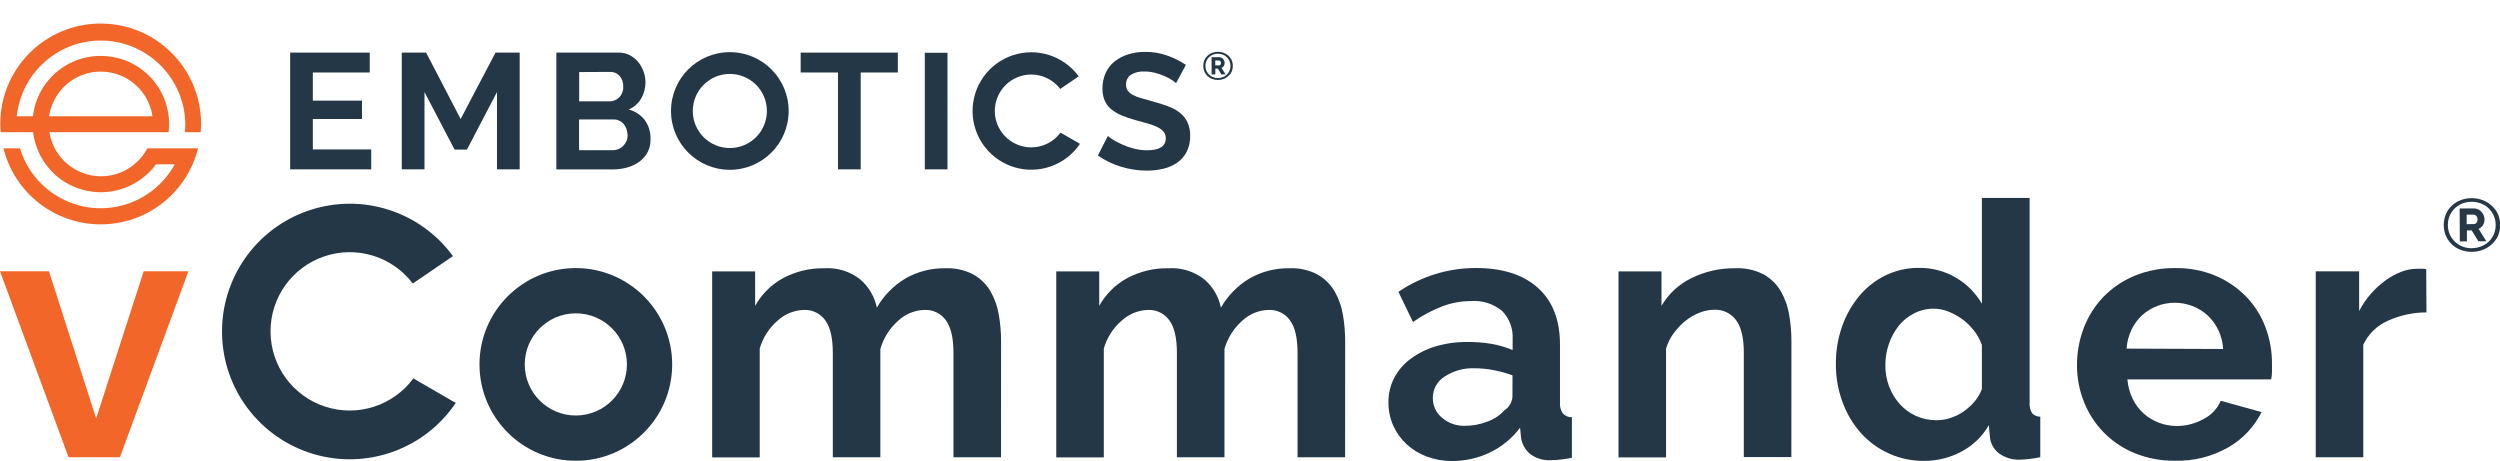
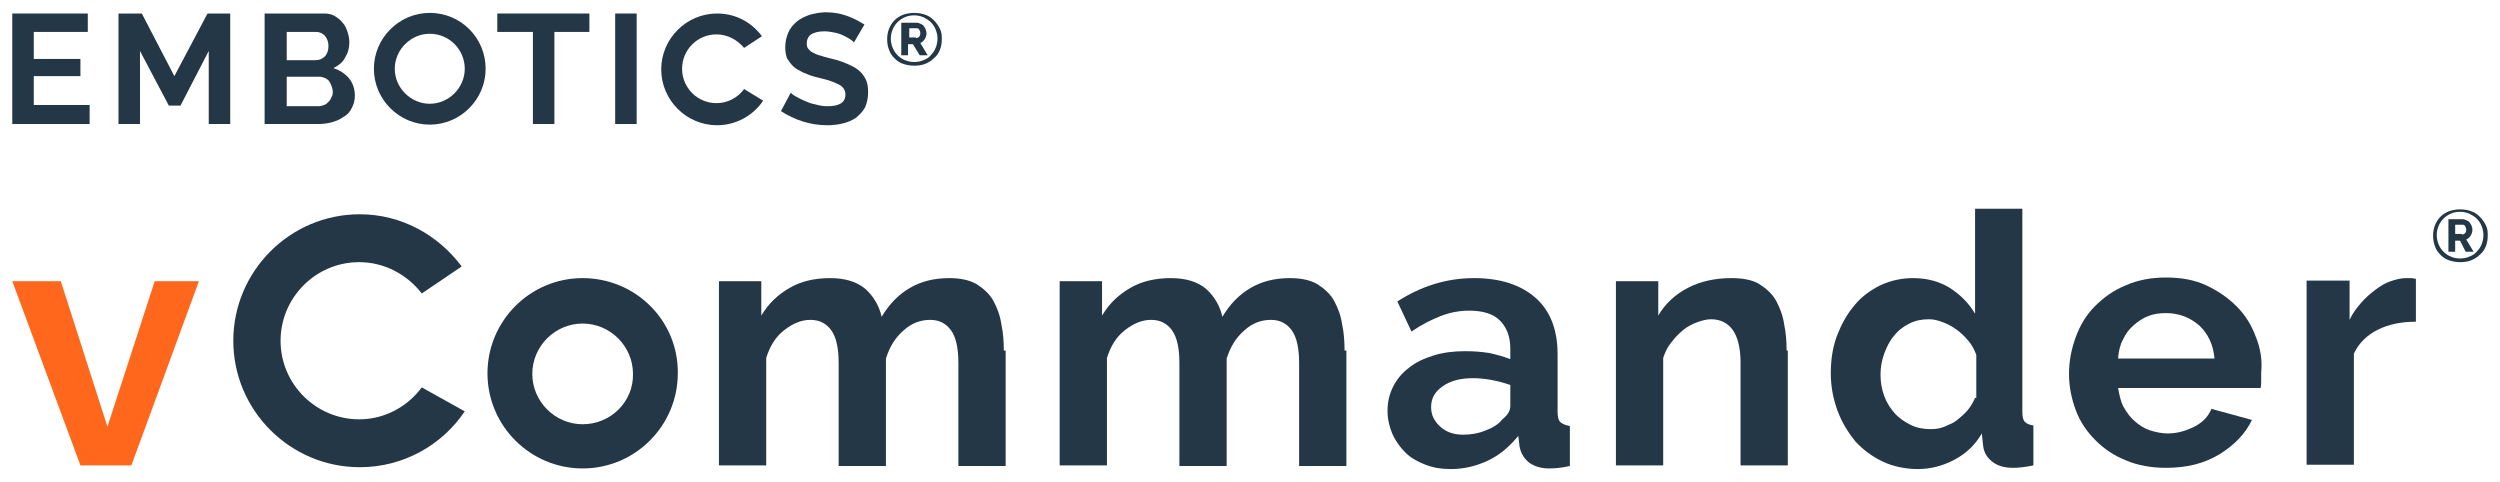
- <svg xmlns="http://www.w3.org/2000/svg" id="Layer_1" data-name="Layer 1" viewBox="0 0 403.24 74.32" version="1.1">
-   <defs id="defs47">
-     <pattern y="0" x="0" height="6" width="6" patternUnits="userSpaceOnUse" id="EMFhbasepattern" />
-   </defs>
-   <polygon points="23.18 43.75 15.51 67.5 7.9 43.75 0 43.75 11.05 73.74 19.35 73.74 30.39 43.75 23.18 43.75" style="fill:#f26729" id="polygon22" />
-   <path d="M591.67,312.25a3.17,3.17,0,0,0-.6-.06h-.94a7,7,0,0,0-2.49.49,10.9,10.9,0,0,0-2.55,1.4,14.47,14.47,0,0,0-2.35,2.15,13.61,13.61,0,0,0-1.89,2.78v-6.41h-7v30h7.67V324.44a7.87,7.87,0,0,1,3.95-3.86,15.12,15.12,0,0,1,6.24-1.35Z" transform="translate(-200.33 -268.84)" style="fill:#243746" id="path24" />
-   <path d="M565.75,321.64a14.36,14.36,0,0,0-3.09-4.92,15.07,15.07,0,0,0-4.92-3.38,16.26,16.26,0,0,0-6.55-1.26,16.67,16.67,0,0,0-6.61,1.26,15,15,0,0,0-5,3.41,14.74,14.74,0,0,0-3.15,5,16.71,16.71,0,0,0-1.09,6,15.79,15.79,0,0,0,1.12,5.9,14.72,14.72,0,0,0,8.16,8.27,16.64,16.64,0,0,0,6.53,1.23,16.41,16.41,0,0,0,8.67-2.2,13.38,13.38,0,0,0,5.29-5.64l-6.58-1.83a5.9,5.9,0,0,1-2.78,2.95,8.84,8.84,0,0,1-4.32,1.12,8.08,8.08,0,0,1-2.86-.52,7.71,7.71,0,0,1-4.24-3.84,8.9,8.9,0,0,1-.86-3.15h23.18a5.82,5.82,0,0,0,.14-1.14q0-.69,0-1.43A16.39,16.39,0,0,0,565.75,321.64Zm-22.41,3.43a8.27,8.27,0,0,1,.77-3,7.86,7.86,0,0,1,1.69-2.35,7.91,7.91,0,0,1,10.62,0,8,8,0,0,1,2.49,5.41Z" transform="translate(-200.33 -268.84)" style="fill:#243746" id="path26" />
-   <path d="M528.1,335.49a2.84,2.84,0,0,1-.4-1.72v-33H520v17.06a11.61,11.61,0,0,0-4.15-4.18,11.38,11.38,0,0,0-6-1.6,12.09,12.09,0,0,0-5.38,1.2,12.81,12.81,0,0,0-4.24,3.32,15.92,15.92,0,0,0-2.78,4.92,17.91,17.91,0,0,0-1,6.07,17.27,17.27,0,0,0,1.06,6.1,15.5,15.5,0,0,0,2.95,5,13.54,13.54,0,0,0,10.25,4.52,12.77,12.77,0,0,0,5.92-1.46,10.88,10.88,0,0,0,4.49-4.32l.17,1.89a3.78,3.78,0,0,0,1.49,2.69,5.32,5.32,0,0,0,3.38,1,17.49,17.49,0,0,0,3.26-.4v-6.53A1.78,1.78,0,0,1,528.1,335.49ZM520,331.59a6.66,6.66,0,0,1-1.17,2,9.27,9.27,0,0,1-1.75,1.6,7.87,7.87,0,0,1-2.12,1.06,7.2,7.2,0,0,1-2.23.37,8,8,0,0,1-3.35-.69,7.82,7.82,0,0,1-2.6-1.89,9.09,9.09,0,0,1-1.72-2.8,9.47,9.47,0,0,1-.63-3.49,10.46,10.46,0,0,1,.57-3.43,9.77,9.77,0,0,1,1.6-2.95,7.54,7.54,0,0,1,2.49-2,6.89,6.89,0,0,1,3.18-.74,6.34,6.34,0,0,1,2.32.46,9.9,9.9,0,0,1,2.23,1.23,9.53,9.53,0,0,1,1.89,1.83,8.39,8.39,0,0,1,1.29,2.32Z" transform="translate(-200.33 -268.84)" style="fill:#243746" id="path28" />
-   <path d="M489.28,323.87a24.77,24.77,0,0,0-.37-4.29,11.25,11.25,0,0,0-1.35-3.78,7.44,7.44,0,0,0-2.75-2.69,9,9,0,0,0-4.58-1,15.44,15.44,0,0,0-7.1,1.6,11.36,11.36,0,0,0-4.81,4.46v-5.55h-6.93v30h7.67V325.07a7.81,7.81,0,0,1,1.26-2.52,10.48,10.48,0,0,1,1.92-2,8.71,8.71,0,0,1,2.26-1.29,6.57,6.57,0,0,1,2.35-.46,4.14,4.14,0,0,1,3.49,1.66q1.26,1.66,1.26,5.27v16.83h7.67Z" transform="translate(-200.33 -268.84)" style="fill:#243746" id="path30" />
-   <path d="M452.38,335.49a2.7,2.7,0,0,1-.43-1.72v-9.33q0-6-3.58-9.19t-10-3.18a22.14,22.14,0,0,0-12.48,3.84l2.35,4.87a21.8,21.8,0,0,1,4.69-2.52,13.26,13.26,0,0,1,4.69-.86,7,7,0,0,1,5,1.6,6,6,0,0,1,1.69,4.58v1.72a16,16,0,0,0-3.41-1A22.21,22.21,0,0,0,437,324a17.6,17.6,0,0,0-5.15.72,13,13,0,0,0-4,2,9,9,0,0,0-2.63,3.06,8.32,8.32,0,0,0-.94,3.92,9.1,9.1,0,0,0,.77,3.78,9.33,9.33,0,0,0,2.15,3,9.77,9.77,0,0,0,3.26,2,11.37,11.37,0,0,0,4.06.72,14,14,0,0,0,6.12-1.37,13.28,13.28,0,0,0,4.87-4l.17,1.66a4.18,4.18,0,0,0,1.46,2.58,5.11,5.11,0,0,0,3.35,1,17.18,17.18,0,0,0,3.38-.4v-6.53A1.88,1.88,0,0,1,452.38,335.49Zm-8.1-2.63A2.76,2.76,0,0,1,443,335a6.7,6.7,0,0,1-2.72,1.83,10,10,0,0,1-3.69.69,5.4,5.4,0,0,1-3.66-1.29,4.09,4.09,0,0,1-1.49-3.23,4,4,0,0,1,1.89-3.41,8.19,8.19,0,0,1,4.87-1.35,16.13,16.13,0,0,1,3.09.31,18.82,18.82,0,0,1,3,.83Z" transform="translate(-200.33 -268.84)" style="fill:#243746" id="path32" />
-   <path d="M417.3,323.87a24.76,24.76,0,0,0-.37-4.29,11.28,11.28,0,0,0-1.35-3.78,7.46,7.46,0,0,0-2.75-2.69,8.91,8.91,0,0,0-4.52-1,12.51,12.51,0,0,0-6.41,1.63,13,13,0,0,0-4.64,4.72,8.19,8.19,0,0,0-2.63-4.52,8.5,8.5,0,0,0-5.84-1.83,13.59,13.59,0,0,0-6.61,1.57,11.46,11.46,0,0,0-4.55,4.49v-5.55H370.7v30h7.67V325.07a9.34,9.34,0,0,1,2.89-4.52,6.53,6.53,0,0,1,4.26-1.72,4,4,0,0,1,3.41,1.66q1.23,1.66,1.23,5.27v16.83h7.67V325.13a9.6,9.6,0,0,1,2.86-4.55,6.43,6.43,0,0,1,4.29-1.75,4,4,0,0,1,3.41,1.66q1.23,1.66,1.23,5.27v16.83h7.67Z" transform="translate(-200.33 -268.84)" style="fill:#243746" id="path34" />
-   <path d="M361.8,323.87a24.76,24.76,0,0,0-.37-4.29,11.28,11.28,0,0,0-1.35-3.78,7.46,7.46,0,0,0-2.75-2.69,8.91,8.91,0,0,0-4.52-1,12.51,12.51,0,0,0-6.41,1.63,13,13,0,0,0-4.64,4.72,8.19,8.19,0,0,0-2.63-4.52,8.5,8.5,0,0,0-5.84-1.83,13.59,13.59,0,0,0-6.61,1.57,11.46,11.46,0,0,0-4.55,4.49v-5.55H315.2v30h7.67V325.07a9.34,9.34,0,0,1,2.89-4.52,6.53,6.53,0,0,1,4.26-1.72,4,4,0,0,1,3.41,1.66q1.23,1.66,1.23,5.27v16.83h7.67V325.13a9.6,9.6,0,0,1,2.86-4.55,6.43,6.43,0,0,1,4.29-1.75,4,4,0,0,1,3.41,1.66q1.23,1.66,1.23,5.27v16.83h7.67Z" transform="translate(-200.33 -268.84)" style="fill:#243746" id="path36" />
-   <path d="M267,329.88a12.77,12.77,0,1,1-.09-15.31l6.48-4.42a20.61,20.61,0,1,0,.45,23.68Z" transform="translate(-200.33 -268.84)" style="fill:#243746" id="path38" />
-   <path d="M293.21,312.08a15.54,15.54,0,1,0,15.54,15.54A15.56,15.56,0,0,0,293.21,312.08Zm0,23.78a8.24,8.24,0,1,1,8.24-8.24A8.25,8.25,0,0,1,293.21,335.86Z" transform="translate(-200.33 -268.84)" style="fill:#243746" id="path40" />
-   <path d="M599,309.46a4.81,4.81,0,0,1-1.8-.33,4.37,4.37,0,0,1-1.43-.91,4.09,4.09,0,0,1-.94-1.37,4.58,4.58,0,0,1,0-3.44,4,4,0,0,1,.94-1.37,4.43,4.43,0,0,1,1.43-.91,5.09,5.09,0,0,1,3.61,0,4.49,4.49,0,0,1,1.45.91,4.08,4.08,0,0,1,1,1.37,4.51,4.51,0,0,1,0,3.44,4.14,4.14,0,0,1-1,1.37,4.43,4.43,0,0,1-1.45.91A4.86,4.86,0,0,1,599,309.46Zm0-.59a4.16,4.16,0,0,0,1.52-.28,3.78,3.78,0,0,0,1.23-.77,3.55,3.55,0,0,0,.82-1.18,3.73,3.73,0,0,0,.3-1.51,3.69,3.69,0,0,0-1.1-2.66,3.75,3.75,0,0,0-1.22-.79,4.07,4.07,0,0,0-1.55-.29,4,4,0,0,0-1.54.29,3.7,3.7,0,0,0-1.21.79,3.64,3.64,0,0,0-.8,1.18,3.7,3.7,0,0,0-.29,1.46,3.77,3.77,0,0,0,.29,1.48,3.7,3.7,0,0,0,.8,1.19,3.65,3.65,0,0,0,1.21.8A4,4,0,0,0,599,308.88Zm-1.94-6.41h2.34a1.48,1.48,0,0,1,.67.16,1.75,1.75,0,0,1,.53.41,2,2,0,0,1,.35.56,1.69,1.69,0,0,1,.13.64,1.74,1.74,0,0,1-.26.92,1.4,1.4,0,0,1-.7.6l1.24,2h-1.28L599,306h-.77v1.78h-1.14Zm2.24,2.52a.6.6,0,0,0,.47-.2.82.82,0,0,0,.17-.56.75.75,0,0,0-.2-.57.67.67,0,0,0-.47-.19h-1.08V305Z" transform="translate(-200.33 -268.84)" style="fill:#263746" id="path42" />
-   <polygon transform="matrix(0.524778,0,0,0.524778,-13.39153,-4.676069)" points="121.67,31.19 121.67,39.84 136.78,39.84 136.78,45.49 121.67,45.49 121.67,54.84 139.62,54.84 139.62,60.96 114.7,60.96 114.7,25.08 139.16,25.08 139.16,31.19 " style="fill:#243746" id="polygon6-4" />
-   <polygon transform="matrix(0.524778,0,0,0.524778,-13.39153,-4.676069)" points="155.99,60.96 149.01,60.96 149.01,25.08 156.49,25.08 167.1,45.49 177.82,25.08 185.25,25.08 185.25,60.96 178.27,60.96 178.27,37.21 169.03,54.9 165.24,54.9 155.99,37.21 " style="fill:#243746" id="polygon8" />
-   <path d="m 101.22,21.767 a 2.745,2.745 0 0 0 -0.173,-0.966 2.708,2.708 0 0 0 -0.462,-0.808 2.162,2.162 0 0 0 -0.687,-0.525 1.926,1.926 0 0 0 -0.876,-0.199 h -5.62 v 4.959 H 98.838 a 2.398,2.398 0 0 0 0.939,-0.184 2.257,2.257 0 0 0 0.756,-0.525 2.461,2.461 0 0 0 0.525,-0.782 2.493,2.493 0 0 0 0.184,-0.955 M 93.417,11.624 v 4.723 h 4.88 a 2.173,2.173 0 0 0 1.574,-0.635 2.341,2.341 0 0 0 0.651,-1.753 2.419,2.419 0 0 0 -0.598,-1.727 1.936,1.936 0 0 0 -1.469,-0.635 z m 11.508,10.847 a 4.272,4.272 0 0 1 -1.789,3.605 6.161,6.161 0 0 1 -1.936,0.929 8.396,8.396 0 0 1 -2.346,0.32 H 89.738 V 8.485 H 99.814 a 3.726,3.726 0 0 1 1.779,0.425 4.434,4.434 0 0 1 1.354,1.102 5.054,5.054 0 0 1 0.861,1.538 5.211,5.211 0 0 1 0.304,1.737 5.132,5.132 0 0 1 -0.687,2.587 4.198,4.198 0 0 1 -2.015,1.789 4.838,4.838 0 0 1 2.577,1.685 4.949,4.949 0 0 1 0.939,3.091" style="fill:#243746;stroke-width:0.525" id="path10" />
-   <polygon transform="matrix(0.524778,0,0,0.524778,-13.39153,-4.676069)" points="290.06,60.96 283.08,60.96 283.08,31.19 271.61,31.19 271.61,25.08 301.48,25.08 301.48,31.19 290.06,31.19 " style="fill:#243746" id="polygon12" />
-   <rect x="149.169" y="8.512" width="3.658" height="18.803" style="fill:#243746;stroke-width:0.525" id="rect14" />
-   <path d="m 189.692,13.418 a 4.539,4.539 0 0 0 -0.677,-0.525 8.281,8.281 0 0 0 -1.191,-0.624 10.443,10.443 0 0 0 -1.527,-0.525 6.675,6.675 0 0 0 -1.669,-0.21 3.747,3.747 0 0 0 -2.257,0.556 1.842,1.842 0 0 0 -0.74,1.574 1.606,1.606 0 0 0 0.278,0.966 2.393,2.393 0 0 0 0.808,0.677 6.791,6.791 0 0 0 1.338,0.525 q 0.808,0.241 1.868,0.525 1.38,0.373 2.503,0.798 a 6.775,6.775 0 0 1 1.91,1.05 4.387,4.387 0 0 1 1.207,1.527 5.064,5.064 0 0 1 0.425,2.188 5.452,5.452 0 0 1 -0.572,2.587 4.838,4.838 0 0 1 -1.527,1.737 6.533,6.533 0 0 1 -2.225,0.971 11.398,11.398 0 0 1 -2.65,0.304 14.169,14.169 0 0 1 -4.198,-0.635 12.915,12.915 0 0 1 -3.715,-1.805 l 1.616,-3.149 a 5.059,5.059 0 0 0 0.861,0.624 13.119,13.119 0 0 0 1.469,0.766 11.419,11.419 0 0 0 1.884,0.651 8.496,8.496 0 0 0 2.099,0.268 q 3.023,0 3.023,-1.936 a 1.632,1.632 0 0 0 -0.346,-1.05 2.918,2.918 0 0 0 -0.981,-0.74 9.31,9.31 0 0 0 -1.538,-0.583 q -0.903,-0.268 -2.015,-0.556 a 17.113,17.113 0 0 1 -2.346,-0.808 6.366,6.366 0 0 1 -1.658,-1.018 3.731,3.731 0 0 1 -0.992,-1.38 4.87,4.87 0 0 1 -0.331,-1.884 5.846,5.846 0 0 1 0.525,-2.545 5.164,5.164 0 0 1 1.469,-1.858 6.665,6.665 0 0 1 2.188,-1.128 9.052,9.052 0 0 1 2.682,-0.383 10.412,10.412 0 0 1 3.673,0.624 13.712,13.712 0 0 1 2.918,1.469 z" style="fill:#243746;stroke-width:0.525" id="path16-8" />
-   <path d="m 171.052,21.39 a 5.872,5.872 0 1 1 -0.042,-7.043 l 2.981,-2.031 a 9.472,9.472 0 1 0 0.205,10.884 z" style="fill:#243746;stroke-width:0.525" id="path18-7" />
-   <path d="m 117.719,8.412 a 9.488,9.488 0 1 0 9.488,9.488 9.488,9.488 0 0 0 -9.488,-9.488 m 0,3.511 v 0 a 5.977,5.977 0 1 1 -5.977,5.977 5.982,5.982 0 0 1 5.977,-5.977" style="fill:#243746;stroke-width:0.525" id="path20-9" />
-   <path d="m 196.441,12.899 a 2.524,2.524 0 0 1 -0.945,-0.173 2.293,2.293 0 0 1 -0.75,-0.478 2.146,2.146 0 0 1 -0.493,-0.719 2.403,2.403 0 0 1 0,-1.805 2.099,2.099 0 0 1 0.493,-0.719 2.325,2.325 0 0 1 0.75,-0.478 2.671,2.671 0 0 1 1.894,0 2.356,2.356 0 0 1 0.761,0.478 2.141,2.141 0 0 1 0.525,0.719 2.367,2.367 0 0 1 0,1.805 2.173,2.173 0 0 1 -0.525,0.719 2.325,2.325 0 0 1 -0.761,0.478 2.55,2.55 0 0 1 -0.95,0.173 z m 0,-0.31 a 2.183,2.183 0 0 0 0.798,-0.147 1.984,1.984 0 0 0 0.645,-0.404 1.863,1.863 0 0 0 0.43,-0.619 1.957,1.957 0 0 0 0.157,-0.792 1.936,1.936 0 0 0 -0.577,-1.396 1.968,1.968 0 0 0 -0.64,-0.415 2.136,2.136 0 0 0 -0.813,-0.152 2.099,2.099 0 0 0 -0.808,0.152 1.942,1.942 0 0 0 -0.635,0.415 1.91,1.91 0 0 0 -0.42,0.619 1.942,1.942 0 0 0 -0.152,0.766 1.978,1.978 0 0 0 0.152,0.777 1.942,1.942 0 0 0 0.42,0.624 1.915,1.915 0 0 0 0.635,0.42 2.099,2.099 0 0 0 0.808,0.152 z m -1.018,-3.364 h 1.228 a 0.777,0.777 0 0 1 0.352,0.084 0.918,0.918 0 0 1 0.278,0.215 1.05,1.05 0 0 1 0.184,0.294 0.887,0.887 0 0 1 0.068,0.336 0.913,0.913 0 0 1 -0.136,0.483 0.735,0.735 0 0 1 -0.367,0.315 l 0.651,1.05 h -0.672 l -0.577,-0.934 h -0.404 v 0.934 h -0.598 z m 1.175,1.322 a 0.315,0.315 0 0 0 0.247,-0.105 0.43,0.43 0 0 0 0.089,-0.294 0.394,0.394 0 0 0 -0.105,-0.299 0.352,0.352 0 0 0 -0.247,-0.1 h -0.567 v 0.792 z" style="fill:#243746;stroke-width:0.525" id="path22" />
-   <path id="path3781" d="m 16.271,11.549 c 4.177,0 7.719,3.087 8.324,7.204 H 7.917 c 0.605,-4.117 4.147,-7.204 8.324,-7.204 m 16.133,9.777 c 0.03,-0.424 0.061,-0.878 0.061,-1.332 0,-8.96 -7.265,-16.194 -16.194,-16.194 -8.96,0 -16.194,7.234 -16.194,16.194 0,0.454 0.03,0.908 0.061,1.332 H 5.344 c 0.545,4.48 3.753,8.203 8.142,9.323 4.359,1.15 8.99,-0.515 11.684,-4.147 h 3.027 C 25.564,31.314 20.297,34.069 14.849,33.524 9.4,32.949 4.799,29.165 3.225,23.929 H 0.562 C 2.348,31.133 8.825,36.187 16.241,36.187 c 7.446,0 13.893,-5.055 15.71,-12.259 h -8.203 v 0.03 c -1.725,3.209 -5.267,4.964 -8.839,4.359 C 11.337,27.712 8.522,24.897 7.978,21.325 H 27.198 C 27.925,15.272 23.596,9.793 17.543,9.097 11.489,8.37 6.01,12.699 5.314,18.753 H 2.711 C 3.468,11.579 9.673,6.221 16.877,6.554 c 7.204,0.333 12.895,6.235 13.016,13.439 0,0.454 -0.03,0.908 -0.091,1.332 z" style="fill:#f26729;fill-opacity:1;fill-rule:nonzero;stroke:none;stroke-width:0.378" />
+ <svg xmlns="http://www.w3.org/2000/svg" version="1.1" id="Layer_1" x="0px" y="0px" viewBox="0 0 407.2 78.4" xml:space="preserve" width="407.2" height="78.4">
+   <defs id="defs65" />
+   <style type="text/css" id="style2">
+ 	.st0{fill:#FF671D;}
+ 	.st1{fill:#243746;}
+ </style>
+   <g id="g60" transform="translate(-198.3,-266.8)">
+     <g id="g34">
+       <polygon class="st0" points="230.7,312.6 223.5,312.6 215.8,336.3 208.2,312.6 200.3,312.6 211.4,342.6 219.7,342.6 " id="polygon6" style="fill:#ff671d" />
+       <g id="g26">
+         <path class="st1" d="m 591.7,312.2 c -0.2,0 -0.4,-0.1 -0.6,-0.1 h -0.9 c -0.8,0 -1.6,0.2 -2.5,0.5 -0.9,0.3 -1.7,0.8 -2.5,1.4 -0.8,0.6 -1.6,1.3 -2.3,2.1 -0.7,0.8 -1.4,1.7 -1.9,2.8 v -6.4 h -7 v 30 h 7.7 v -18.1 c 0.8,-1.7 2.1,-3 3.9,-3.9 1.8,-0.9 3.9,-1.3 6.2,-1.3 v -7 z" id="path8" style="fill:#243746" />
+         <path class="st1" d="m 565.7,321.6 c -0.7,-1.9 -1.7,-3.5 -3.1,-4.9 -1.4,-1.4 -3,-2.5 -4.9,-3.4 -1.9,-0.9 -4.1,-1.3 -6.6,-1.3 -2.4,0 -4.6,0.4 -6.6,1.3 -2,0.8 -3.6,2 -5,3.4 -1.4,1.4 -2.4,3.1 -3.1,5 -0.7,1.9 -1.1,3.9 -1.1,6 0,2.1 0.4,4 1.1,5.9 0.7,1.9 1.8,3.5 3.2,4.9 1.4,1.4 3,2.5 5,3.3 1.9,0.8 4.1,1.2 6.5,1.2 3.4,0 6.2,-0.7 8.7,-2.2 2.4,-1.5 4.2,-3.3 5.3,-5.6 l -6.6,-1.8 c -0.5,1.2 -1.4,2.2 -2.8,2.9 -1.4,0.7 -2.8,1.1 -4.3,1.1 -1,0 -1.9,-0.2 -2.9,-0.5 -0.9,-0.3 -1.7,-0.8 -2.5,-1.5 -0.7,-0.6 -1.3,-1.4 -1.8,-2.3 -0.5,-0.9 -0.7,-2 -0.9,-3.1 h 23.2 c 0.1,-0.3 0.1,-0.7 0.1,-1.1 0,-0.5 0,-0.9 0,-1.4 0.2,-2 -0.1,-4 -0.9,-5.9 z m -22.4,3.5 c 0.1,-1.1 0.3,-2.1 0.8,-3 0.4,-0.9 1,-1.7 1.7,-2.3 0.7,-0.6 1.5,-1.2 2.4,-1.5 0.9,-0.4 1.9,-0.5 2.9,-0.5 2.1,0 3.9,0.7 5.4,2 1.5,1.4 2.3,3.2 2.5,5.4 h -15.7 z" id="path10" style="fill:#243746" />
+         <path class="st1" d="m 528.1,335.5 c -0.3,-0.3 -0.4,-0.9 -0.4,-1.7 v -33 H 520 v 17.1 c -1,-1.7 -2.4,-3.1 -4.1,-4.2 -1.8,-1.1 -3.8,-1.6 -6,-1.6 -1.9,0 -3.7,0.4 -5.4,1.2 -1.6,0.8 -3.1,1.9 -4.2,3.3 -1.2,1.4 -2.1,3.1 -2.8,4.9 -0.7,1.9 -1,3.9 -1,6.1 0,2.2 0.4,4.2 1.1,6.1 0.7,1.9 1.7,3.5 2.9,5 1.3,1.4 2.8,2.5 4.5,3.3 1.7,0.8 3.7,1.2 5.7,1.2 2,0 4,-0.5 5.9,-1.5 1.9,-1 3.4,-2.4 4.5,-4.3 l 0.2,1.9 c 0.1,1.1 0.6,2 1.5,2.7 0.9,0.7 2,1 3.4,1 0.8,0 1.9,-0.1 3.3,-0.4 v -6.5 c -0.7,-0.1 -1.1,-0.3 -1.4,-0.6 z m -8.1,-3.9 c -0.3,0.7 -0.7,1.4 -1.2,2 -0.5,0.6 -1.1,1.1 -1.7,1.6 -0.6,0.5 -1.4,0.8 -2.1,1.1 -0.7,0.3 -1.5,0.4 -2.2,0.4 -1.2,0 -2.3,-0.2 -3.3,-0.7 -1,-0.5 -1.9,-1.1 -2.6,-1.9 -0.7,-0.8 -1.3,-1.7 -1.7,-2.8 -0.4,-1.1 -0.6,-2.2 -0.6,-3.5 0,-1.2 0.2,-2.3 0.6,-3.4 0.4,-1.1 0.9,-2.1 1.6,-2.9 0.7,-0.9 1.5,-1.5 2.5,-2 1,-0.5 2,-0.7 3.2,-0.7 0.8,0 1.5,0.2 2.3,0.5 0.8,0.3 1.5,0.7 2.2,1.2 0.7,0.5 1.3,1.1 1.9,1.8 0.6,0.7 1,1.5 1.3,2.3 v 7 z" id="path12" style="fill:#243746" />
+         <path class="st1" d="m 489.3,323.9 c 0,-1.5 -0.1,-2.9 -0.4,-4.3 -0.2,-1.4 -0.7,-2.7 -1.3,-3.8 -0.6,-1.1 -1.6,-2 -2.7,-2.7 -1.1,-0.7 -2.7,-1 -4.6,-1 -2.6,0 -5,0.5 -7.1,1.6 -2.1,1.1 -3.7,2.6 -4.8,4.5 v -5.6 h -6.9 v 30 h 7.7 v -17.5 c 0.3,-0.9 0.7,-1.8 1.3,-2.5 0.6,-0.8 1.2,-1.4 1.9,-2 0.7,-0.6 1.5,-1 2.3,-1.3 0.8,-0.3 1.6,-0.5 2.3,-0.5 1.5,0 2.7,0.6 3.5,1.7 0.8,1.1 1.3,2.9 1.3,5.3 v 16.8 h 7.7 v -18.7 z" id="path14" style="fill:#243746" />
+         <path class="st1" d="m 452.4,335.5 c -0.3,-0.3 -0.4,-0.9 -0.4,-1.7 v -9.3 c 0,-4 -1.2,-7.1 -3.6,-9.2 -2.4,-2.1 -5.7,-3.2 -10,-3.2 -4.5,0 -8.6,1.3 -12.5,3.8 l 2.3,4.9 c 1.6,-1.1 3.2,-1.9 4.7,-2.5 1.5,-0.6 3.1,-0.9 4.7,-0.9 2.2,0 3.9,0.5 5,1.6 1.1,1.1 1.7,2.6 1.7,4.6 v 1.7 c -1,-0.4 -2.1,-0.7 -3.4,-1 -1.3,-0.2 -2.6,-0.3 -3.9,-0.3 -1.9,0 -3.6,0.2 -5.2,0.7 -1.6,0.5 -2.9,1.1 -4,2 -1.1,0.8 -2,1.9 -2.6,3.1 -0.6,1.2 -0.9,2.5 -0.9,3.9 0,1.4 0.3,2.6 0.8,3.8 0.5,1.1 1.2,2.1 2.1,3 0.9,0.9 2,1.5 3.3,2 1.3,0.5 2.6,0.7 4.1,0.7 2.2,0 4.2,-0.5 6.1,-1.4 1.9,-0.9 3.5,-2.3 4.9,-4 l 0.2,1.7 c 0.2,1.1 0.7,1.9 1.5,2.6 0.8,0.6 1.9,1 3.3,1 1,0 2.1,-0.1 3.4,-0.4 v -6.5 c -0.9,-0.2 -1.3,-0.4 -1.6,-0.7 z m -8.1,-2.6 c 0,0.8 -0.4,1.5 -1.3,2.2 -0.6,0.8 -1.6,1.4 -2.7,1.8 -1.2,0.5 -2.4,0.7 -3.7,0.7 -1.5,0 -2.7,-0.4 -3.7,-1.3 -1,-0.9 -1.5,-1.9 -1.5,-3.2 0,-1.4 0.6,-2.5 1.9,-3.4 1.3,-0.9 2.9,-1.3 4.9,-1.3 1,0 2,0.1 3.1,0.3 1.1,0.2 2.1,0.5 3,0.8 z" id="path16" style="fill:#243746" />
+         <path class="st1" d="m 417.3,323.9 c 0,-1.5 -0.1,-2.9 -0.4,-4.3 -0.2,-1.4 -0.7,-2.7 -1.3,-3.8 -0.6,-1.1 -1.6,-2 -2.7,-2.7 -1.2,-0.7 -2.7,-1 -4.5,-1 -2.4,0 -4.5,0.5 -6.4,1.6 -1.9,1.1 -3.4,2.7 -4.6,4.7 -0.4,-1.8 -1.3,-3.3 -2.6,-4.5 -1.4,-1.2 -3.3,-1.8 -5.8,-1.8 -2.5,0 -4.7,0.5 -6.6,1.6 -1.9,1.1 -3.4,2.5 -4.6,4.5 v -5.6 h -6.9 v 30 h 7.7 v -17.5 c 0.6,-1.9 1.5,-3.4 2.9,-4.5 1.4,-1.1 2.8,-1.7 4.3,-1.7 1.5,0 2.6,0.6 3.4,1.7 0.8,1.1 1.2,2.9 1.2,5.3 v 16.8 h 7.7 v -17.5 c 0.6,-1.9 1.5,-3.4 2.9,-4.6 1.3,-1.2 2.8,-1.7 4.3,-1.7 1.5,0 2.6,0.6 3.4,1.7 0.8,1.1 1.2,2.9 1.2,5.3 v 16.8 h 7.7 v -18.8 z" id="path18" style="fill:#243746" />
+         <path class="st1" d="m 361.8,323.9 c 0,-1.5 -0.1,-2.9 -0.4,-4.3 -0.2,-1.4 -0.7,-2.7 -1.3,-3.8 -0.6,-1.1 -1.6,-2 -2.7,-2.7 -1.2,-0.7 -2.7,-1 -4.5,-1 -2.4,0 -4.5,0.5 -6.4,1.6 -1.9,1.1 -3.4,2.7 -4.6,4.7 -0.4,-1.8 -1.3,-3.3 -2.6,-4.5 -1.4,-1.2 -3.3,-1.8 -5.8,-1.8 -2.5,0 -4.7,0.5 -6.6,1.6 -1.9,1.1 -3.4,2.5 -4.6,4.5 v -5.6 h -6.9 v 30 h 7.7 v -17.5 c 0.6,-1.9 1.5,-3.4 2.9,-4.5 1.4,-1.1 2.8,-1.7 4.3,-1.7 1.5,0 2.6,0.6 3.4,1.7 0.8,1.1 1.2,2.9 1.2,5.3 v 16.8 h 7.7 v -17.5 c 0.6,-1.9 1.5,-3.4 2.9,-4.6 1.3,-1.2 2.8,-1.7 4.3,-1.7 1.5,0 2.6,0.6 3.4,1.7 0.8,1.1 1.2,2.9 1.2,5.3 v 16.8 h 7.7 v -18.8 z" id="path20" style="fill:#243746" />
+         <path class="st1" d="m 267,329.9 c -2.3,3.1 -6,5.2 -10.2,5.2 -7,0 -12.8,-5.7 -12.8,-12.8 0,-7 5.7,-12.8 12.8,-12.8 4.1,0 7.8,2 10.2,5.1 l 6.5,-4.4 c -3.8,-5.1 -9.8,-8.5 -16.6,-8.5 -11.4,0 -20.6,9.3 -20.6,20.6 0,11.4 9.3,20.6 20.6,20.6 7.1,0 13.4,-3.6 17.1,-9.1 z" id="path22" style="fill:#243746" />
+         <path class="st1" d="m 293.2,312.1 c -8.6,0 -15.5,7 -15.5,15.5 0,8.6 7,15.5 15.5,15.5 8.6,0 15.5,-7 15.5,-15.5 0.1,-8.6 -6.9,-15.5 -15.5,-15.5 z m 0,23.8 c -4.5,0 -8.2,-3.7 -8.2,-8.2 0,-4.5 3.7,-8.2 8.2,-8.2 4.5,0 8.2,3.7 8.2,8.2 0.1,4.5 -3.6,8.2 -8.2,8.2 z" id="path24" style="fill:#243746" />
+       </g>
+       <g id="g32">
+         <g id="g30">
+           <path class="st1" d="m 599,309.5 c -0.6,0 -1.2,-0.1 -1.8,-0.3 -0.6,-0.2 -1,-0.5 -1.4,-0.9 -0.4,-0.4 -0.7,-0.8 -0.9,-1.4 -0.2,-0.5 -0.3,-1.1 -0.3,-1.7 0,-0.6 0.1,-1.2 0.3,-1.7 0.2,-0.5 0.5,-1 0.9,-1.4 0.4,-0.4 0.9,-0.7 1.4,-0.9 0.6,-0.2 1.2,-0.3 1.8,-0.3 0.6,0 1.3,0.1 1.8,0.3 0.6,0.2 1,0.5 1.4,0.9 0.4,0.4 0.7,0.8 1,1.4 0.3,0.6 0.3,1.1 0.3,1.7 0,0.6 -0.1,1.2 -0.3,1.7 -0.2,0.5 -0.5,1 -1,1.4 -0.4,0.4 -0.9,0.7 -1.4,0.9 -0.5,0.2 -1.1,0.3 -1.8,0.3 z m 0,-0.6 c 0.5,0 1.1,-0.1 1.5,-0.3 0.5,-0.2 0.9,-0.4 1.2,-0.8 0.3,-0.3 0.6,-0.7 0.8,-1.2 0.2,-0.5 0.3,-1 0.3,-1.5 0,-0.5 -0.1,-1 -0.3,-1.5 -0.2,-0.5 -0.5,-0.9 -0.8,-1.2 -0.3,-0.3 -0.8,-0.6 -1.2,-0.8 -0.5,-0.2 -1,-0.3 -1.5,-0.3 -0.5,0 -1.1,0.1 -1.5,0.3 -0.5,0.2 -0.9,0.5 -1.2,0.8 -0.3,0.3 -0.6,0.7 -0.8,1.2 -0.2,0.5 -0.3,0.9 -0.3,1.5 0,0.5 0.1,1 0.3,1.5 0.2,0.5 0.5,0.9 0.8,1.2 0.3,0.3 0.7,0.6 1.2,0.8 0.4,0.2 1,0.3 1.5,0.3 z m -1.9,-6.4 h 2.3 c 0.2,0 0.5,0.1 0.7,0.2 0.2,0.1 0.4,0.2 0.5,0.4 0.1,0.2 0.3,0.4 0.3,0.6 0.1,0.2 0.1,0.4 0.1,0.6 0,0.3 -0.1,0.6 -0.3,0.9 -0.2,0.3 -0.4,0.5 -0.7,0.6 l 1.2,2 h -1.3 L 599,306 h -0.8 v 1.8 h -1.1 z m 2.2,2.5 c 0.2,0 0.4,-0.1 0.5,-0.2 0.1,-0.1 0.2,-0.3 0.2,-0.6 0,-0.3 -0.1,-0.4 -0.2,-0.6 -0.1,-0.2 -0.3,-0.2 -0.5,-0.2 h -1.1 v 1.5 h 1.1 z" id="path28" style="fill:#243746" />
+         </g>
+       </g>
+     </g>
+     <g id="g58">
+       <polygon class="st1" points="203.8,272 203.8,276.4 211.4,276.4 211.4,279.2 203.8,279.2 203.8,283.9 212.9,283.9 212.9,287 200.3,287 200.3,269 212.6,269 212.6,272 " id="polygon36" style="fill:#243746" />
+       <polygon class="st1" points="217.6,287 217.6,269 221.4,269 226.7,279.2 232.1,269 235.8,269 235.8,287 232.3,287 232.3,275.1 227.7,284 225.8,284 221.1,275.1 221.1,287 " id="polygon38" style="fill:#243746" />
+       <path class="st1" d="m 252.5,281.7 c 0,-0.3 -0.1,-0.6 -0.2,-0.9 -0.1,-0.3 -0.3,-0.6 -0.4,-0.8 -0.2,-0.2 -0.4,-0.4 -0.7,-0.5 -0.3,-0.1 -0.5,-0.2 -0.8,-0.2 H 245 v 4.8 h 5.2 c 0.3,0 0.6,-0.1 0.9,-0.2 0.3,-0.1 0.5,-0.3 0.7,-0.5 0.2,-0.2 0.4,-0.5 0.5,-0.8 0.2,-0.3 0.2,-0.6 0.2,-0.9 M 245,272 v 4.6 h 4.7 c 0.6,0 1.1,-0.2 1.5,-0.6 0.4,-0.4 0.6,-1 0.6,-1.7 0,-0.7 -0.2,-1.2 -0.6,-1.7 -0.4,-0.4 -0.9,-0.6 -1.4,-0.6 z m 11.1,10.4 c 0,0.8 -0.2,1.4 -0.5,2 -0.3,0.6 -0.7,1.1 -1.3,1.4 -0.5,0.4 -1.2,0.7 -1.9,0.9 -0.7,0.2 -1.5,0.3 -2.3,0.3 h -8.7 v -18 h 9.7 c 0.6,0 1.2,0.1 1.7,0.4 0.5,0.3 0.9,0.6 1.3,1.1 0.4,0.4 0.6,0.9 0.8,1.5 0.2,0.6 0.3,1.1 0.3,1.7 0,0.9 -0.2,1.7 -0.7,2.5 -0.4,0.8 -1.1,1.3 -1.9,1.7 1,0.3 1.9,0.9 2.5,1.6 0.6,0.7 1,1.7 1,2.9" id="path40" style="fill:#243746" />
+       <polygon class="st1" points="279.3,269 294.3,269 294.3,272 288.6,272 288.6,287 285.1,287 285.1,272 279.3,272 " id="polygon42" style="fill:#243746" />
+       <rect x="298.5" y="269" class="st1" width="3.5" height="18" id="rect44" style="fill:#243746" />
+       <path class="st1" d="m 337.4,273.7 c -0.1,-0.1 -0.3,-0.3 -0.6,-0.5 -0.3,-0.2 -0.7,-0.4 -1.1,-0.6 -0.4,-0.2 -0.9,-0.4 -1.5,-0.5 -0.5,-0.1 -1.1,-0.2 -1.6,-0.2 -1,0 -1.7,0.2 -2.2,0.5 -0.5,0.4 -0.7,0.9 -0.7,1.5 0,0.4 0.1,0.7 0.3,0.9 0.2,0.2 0.4,0.5 0.8,0.6 0.3,0.2 0.8,0.4 1.3,0.5 0.5,0.2 1.1,0.3 1.8,0.5 0.9,0.2 1.7,0.5 2.4,0.8 0.7,0.3 1.3,0.6 1.8,1 0.5,0.4 0.9,0.9 1.2,1.5 0.3,0.6 0.4,1.3 0.4,2.1 0,1 -0.2,1.8 -0.5,2.5 -0.4,0.7 -0.9,1.2 -1.5,1.7 -0.6,0.4 -1.3,0.7 -2.1,0.9 -0.8,0.2 -1.7,0.3 -2.5,0.3 -1.4,0 -2.7,-0.2 -4,-0.6 -1.3,-0.4 -2.5,-1 -3.6,-1.7 l 1.6,-3 c 0.2,0.2 0.4,0.4 0.8,0.6 0.4,0.2 0.9,0.5 1.4,0.7 0.5,0.2 1.1,0.5 1.8,0.6 0.7,0.2 1.3,0.3 2,0.3 1.9,0 2.9,-0.6 2.9,-1.9 0,-0.4 -0.1,-0.7 -0.3,-1 -0.2,-0.3 -0.5,-0.5 -0.9,-0.7 -0.4,-0.2 -0.9,-0.4 -1.5,-0.6 -0.6,-0.2 -1.2,-0.3 -1.9,-0.5 -0.9,-0.2 -1.6,-0.5 -2.3,-0.8 -0.6,-0.3 -1.2,-0.6 -1.6,-1 -0.4,-0.4 -0.7,-0.8 -1,-1.3 -0.2,-0.5 -0.3,-1.1 -0.3,-1.8 0,-0.9 0.2,-1.7 0.5,-2.4 0.3,-0.7 0.8,-1.3 1.4,-1.8 0.6,-0.5 1.3,-0.8 2.1,-1.1 0.8,-0.2 1.7,-0.4 2.6,-0.4 1.3,0 2.4,0.2 3.5,0.6 1.1,0.4 2,0.9 2.8,1.4 z" id="path46" style="fill:#243746" />
+       <path class="st1" d="m 319.5,281.3 c -1,1.4 -2.7,2.3 -4.5,2.3 -3.1,0 -5.6,-2.5 -5.6,-5.6 0,-3.1 2.5,-5.6 5.6,-5.6 1.8,0 3.4,0.9 4.5,2.2 l 2.9,-1.9 c -1.7,-2.3 -4.3,-3.7 -7.3,-3.7 -5,0 -9.1,4.1 -9.1,9.1 0,5 4.1,9.1 9.1,9.1 3.1,0 5.9,-1.6 7.5,-4 z" id="path48" style="fill:#243746" />
+       <path class="st1" d="m 268.3,268.9 c -5,0 -9.1,4.1 -9.1,9.1 0,5 4.1,9.1 9.1,9.1 5,0 9.1,-4.1 9.1,-9.1 0,-5 -4,-9.1 -9.1,-9.1 m 0,3.4 v 0 c 3.2,0 5.7,2.6 5.7,5.7 0,3.1 -2.6,5.7 -5.7,5.7 -3.1,0 -5.7,-2.6 -5.7,-5.7 0,-3.1 2.6,-5.7 5.7,-5.7" id="path50" style="fill:#243746" />
+       <g id="g56">
+         <g id="g54">
+           <path class="st1" d="m 347.2,277.5 c -0.6,0 -1.2,-0.1 -1.8,-0.3 -0.6,-0.2 -1,-0.5 -1.4,-0.9 -0.4,-0.4 -0.7,-0.8 -0.9,-1.4 -0.2,-0.5 -0.3,-1.1 -0.3,-1.7 0,-0.6 0.1,-1.2 0.3,-1.7 0.2,-0.5 0.5,-1 0.9,-1.4 0.4,-0.4 0.9,-0.7 1.4,-0.9 0.6,-0.2 1.2,-0.3 1.8,-0.3 0.6,0 1.3,0.1 1.8,0.3 0.6,0.2 1,0.5 1.4,0.9 0.4,0.4 0.7,0.8 1,1.4 0.3,0.6 0.3,1.1 0.3,1.7 0,0.6 -0.1,1.2 -0.3,1.7 -0.2,0.5 -0.5,1 -1,1.4 -0.4,0.4 -0.9,0.7 -1.4,0.9 -0.5,0.2 -1.1,0.3 -1.8,0.3 z m 0,-0.6 c 0.5,0 1.1,-0.1 1.5,-0.3 0.5,-0.2 0.9,-0.4 1.2,-0.8 0.3,-0.3 0.6,-0.7 0.8,-1.2 0.2,-0.5 0.3,-1 0.3,-1.5 0,-0.5 -0.1,-1 -0.3,-1.5 -0.2,-0.5 -0.5,-0.9 -0.8,-1.2 -0.3,-0.3 -0.8,-0.6 -1.2,-0.8 -0.5,-0.2 -1,-0.3 -1.5,-0.3 -0.5,0 -1.1,0.1 -1.5,0.3 -0.5,0.2 -0.9,0.5 -1.2,0.8 -0.3,0.3 -0.6,0.7 -0.8,1.2 -0.2,0.5 -0.3,0.9 -0.3,1.5 0,0.5 0.1,1 0.3,1.5 0.2,0.5 0.5,0.9 0.8,1.2 0.3,0.3 0.7,0.6 1.2,0.8 0.5,0.2 1,0.3 1.5,0.3 z m -1.9,-6.4 h 2.3 c 0.2,0 0.5,0.1 0.7,0.2 0.2,0.1 0.4,0.2 0.5,0.4 0.1,0.2 0.3,0.4 0.3,0.6 0.1,0.2 0.1,0.4 0.1,0.6 0,0.3 -0.1,0.6 -0.3,0.9 -0.2,0.3 -0.4,0.5 -0.7,0.6 l 1.2,2 h -1.3 L 347,274 h -0.8 v 1.8 h -1.1 v -5.3 z m 2.2,2.5 c 0.2,0 0.4,-0.1 0.5,-0.2 0.1,-0.1 0.2,-0.3 0.2,-0.6 0,-0.3 -0.1,-0.4 -0.2,-0.6 -0.1,-0.2 -0.3,-0.2 -0.5,-0.2 h -1.1 v 1.5 h 1.1 z" id="path52" style="fill:#243746" />
+         </g>
+       </g>
+     </g>
+   </g>
</svg>
